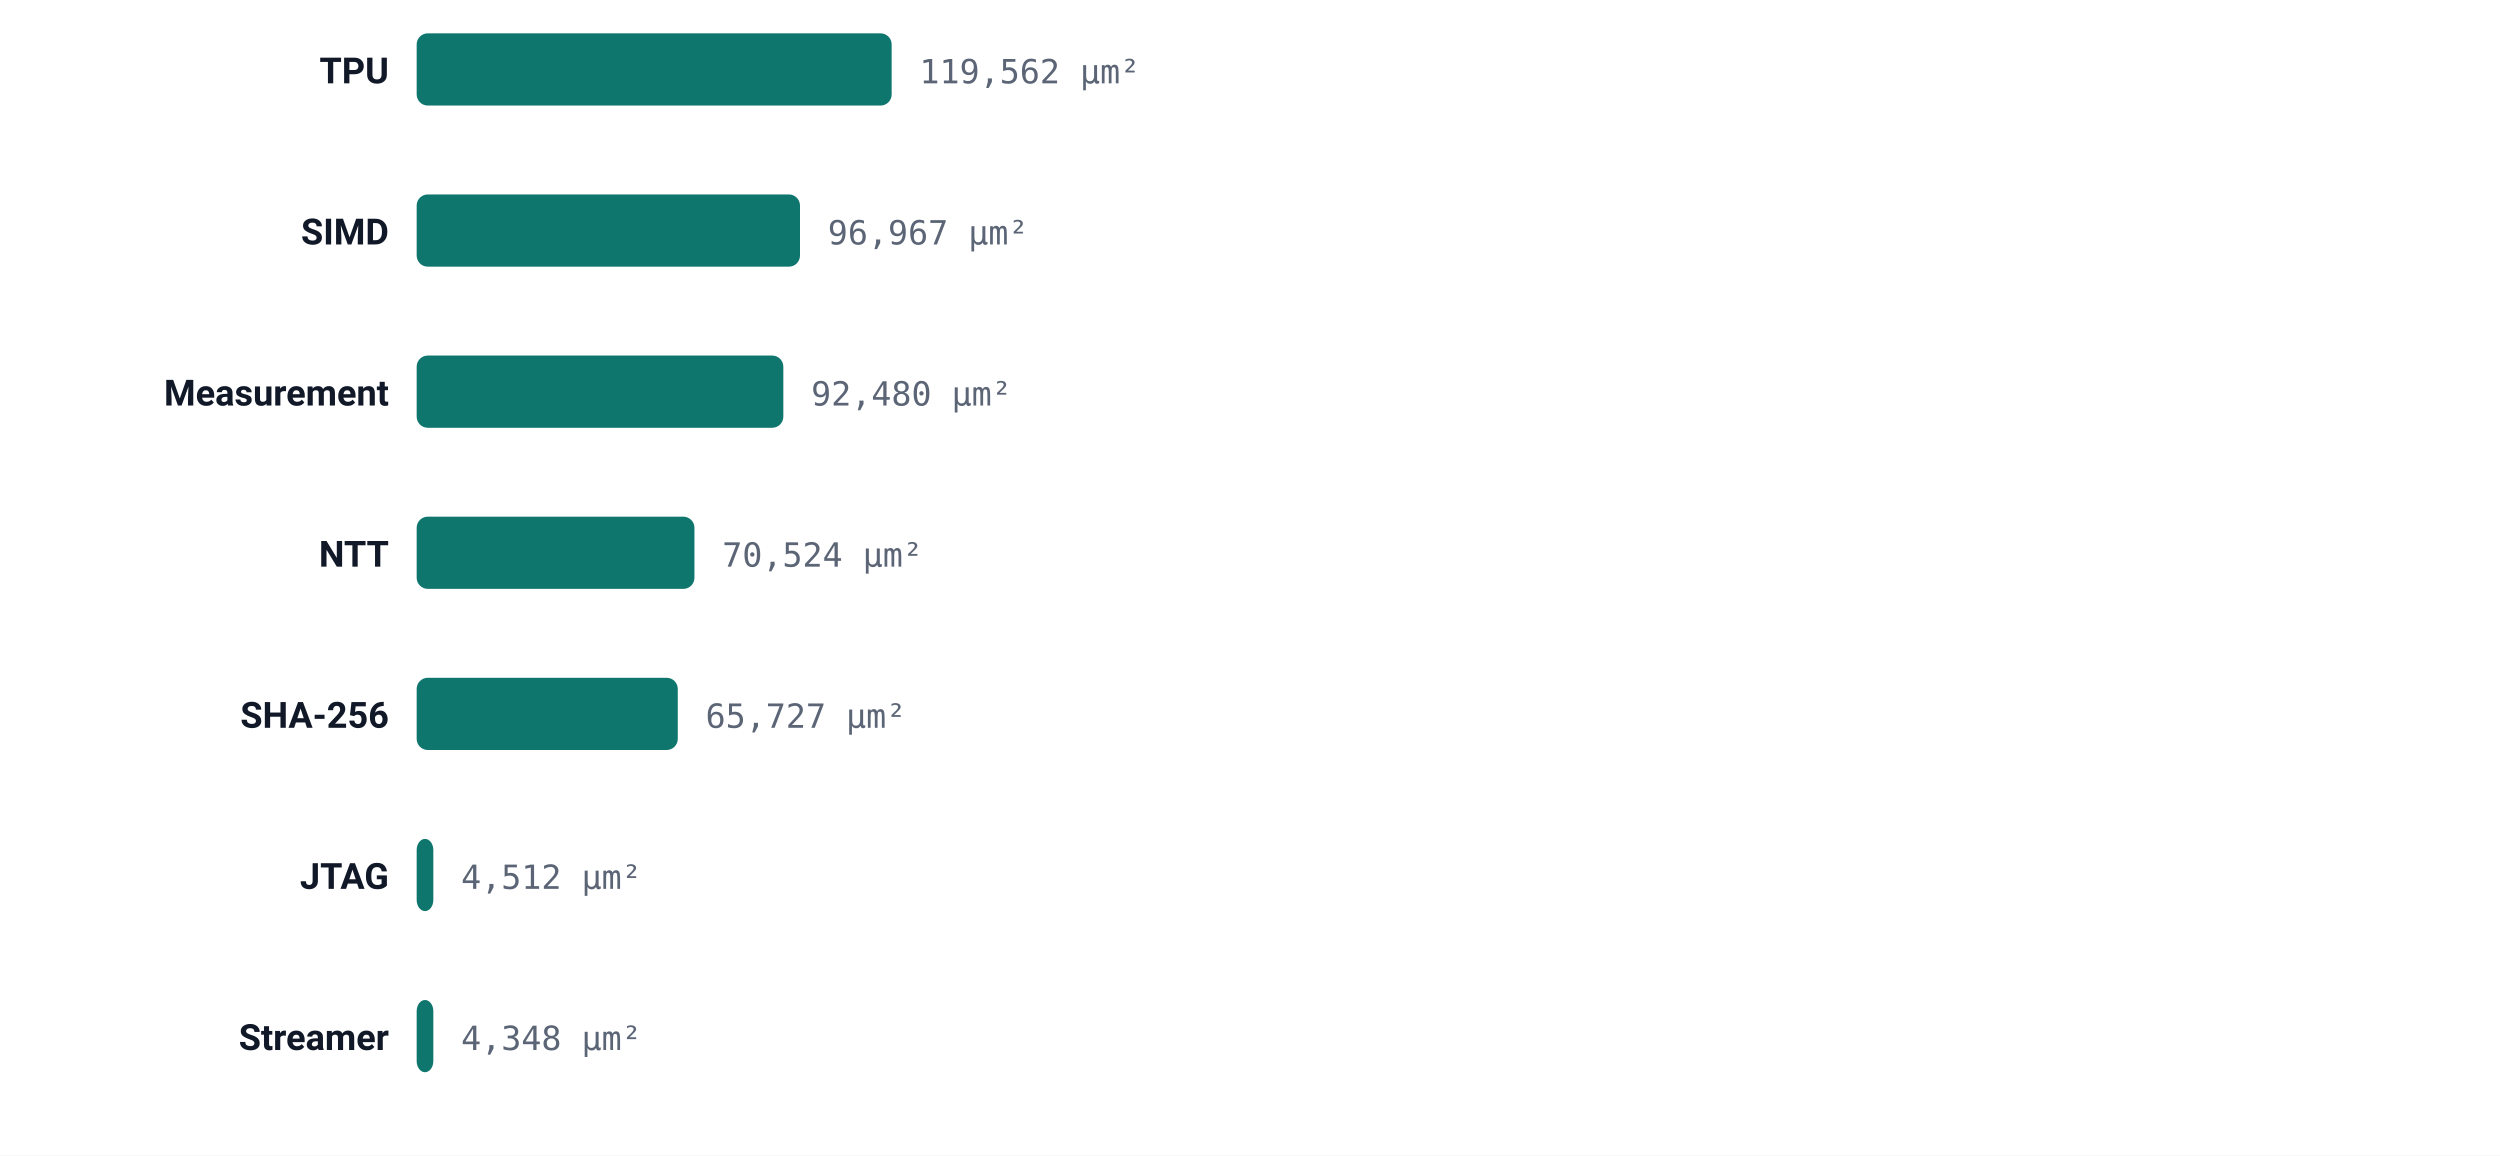
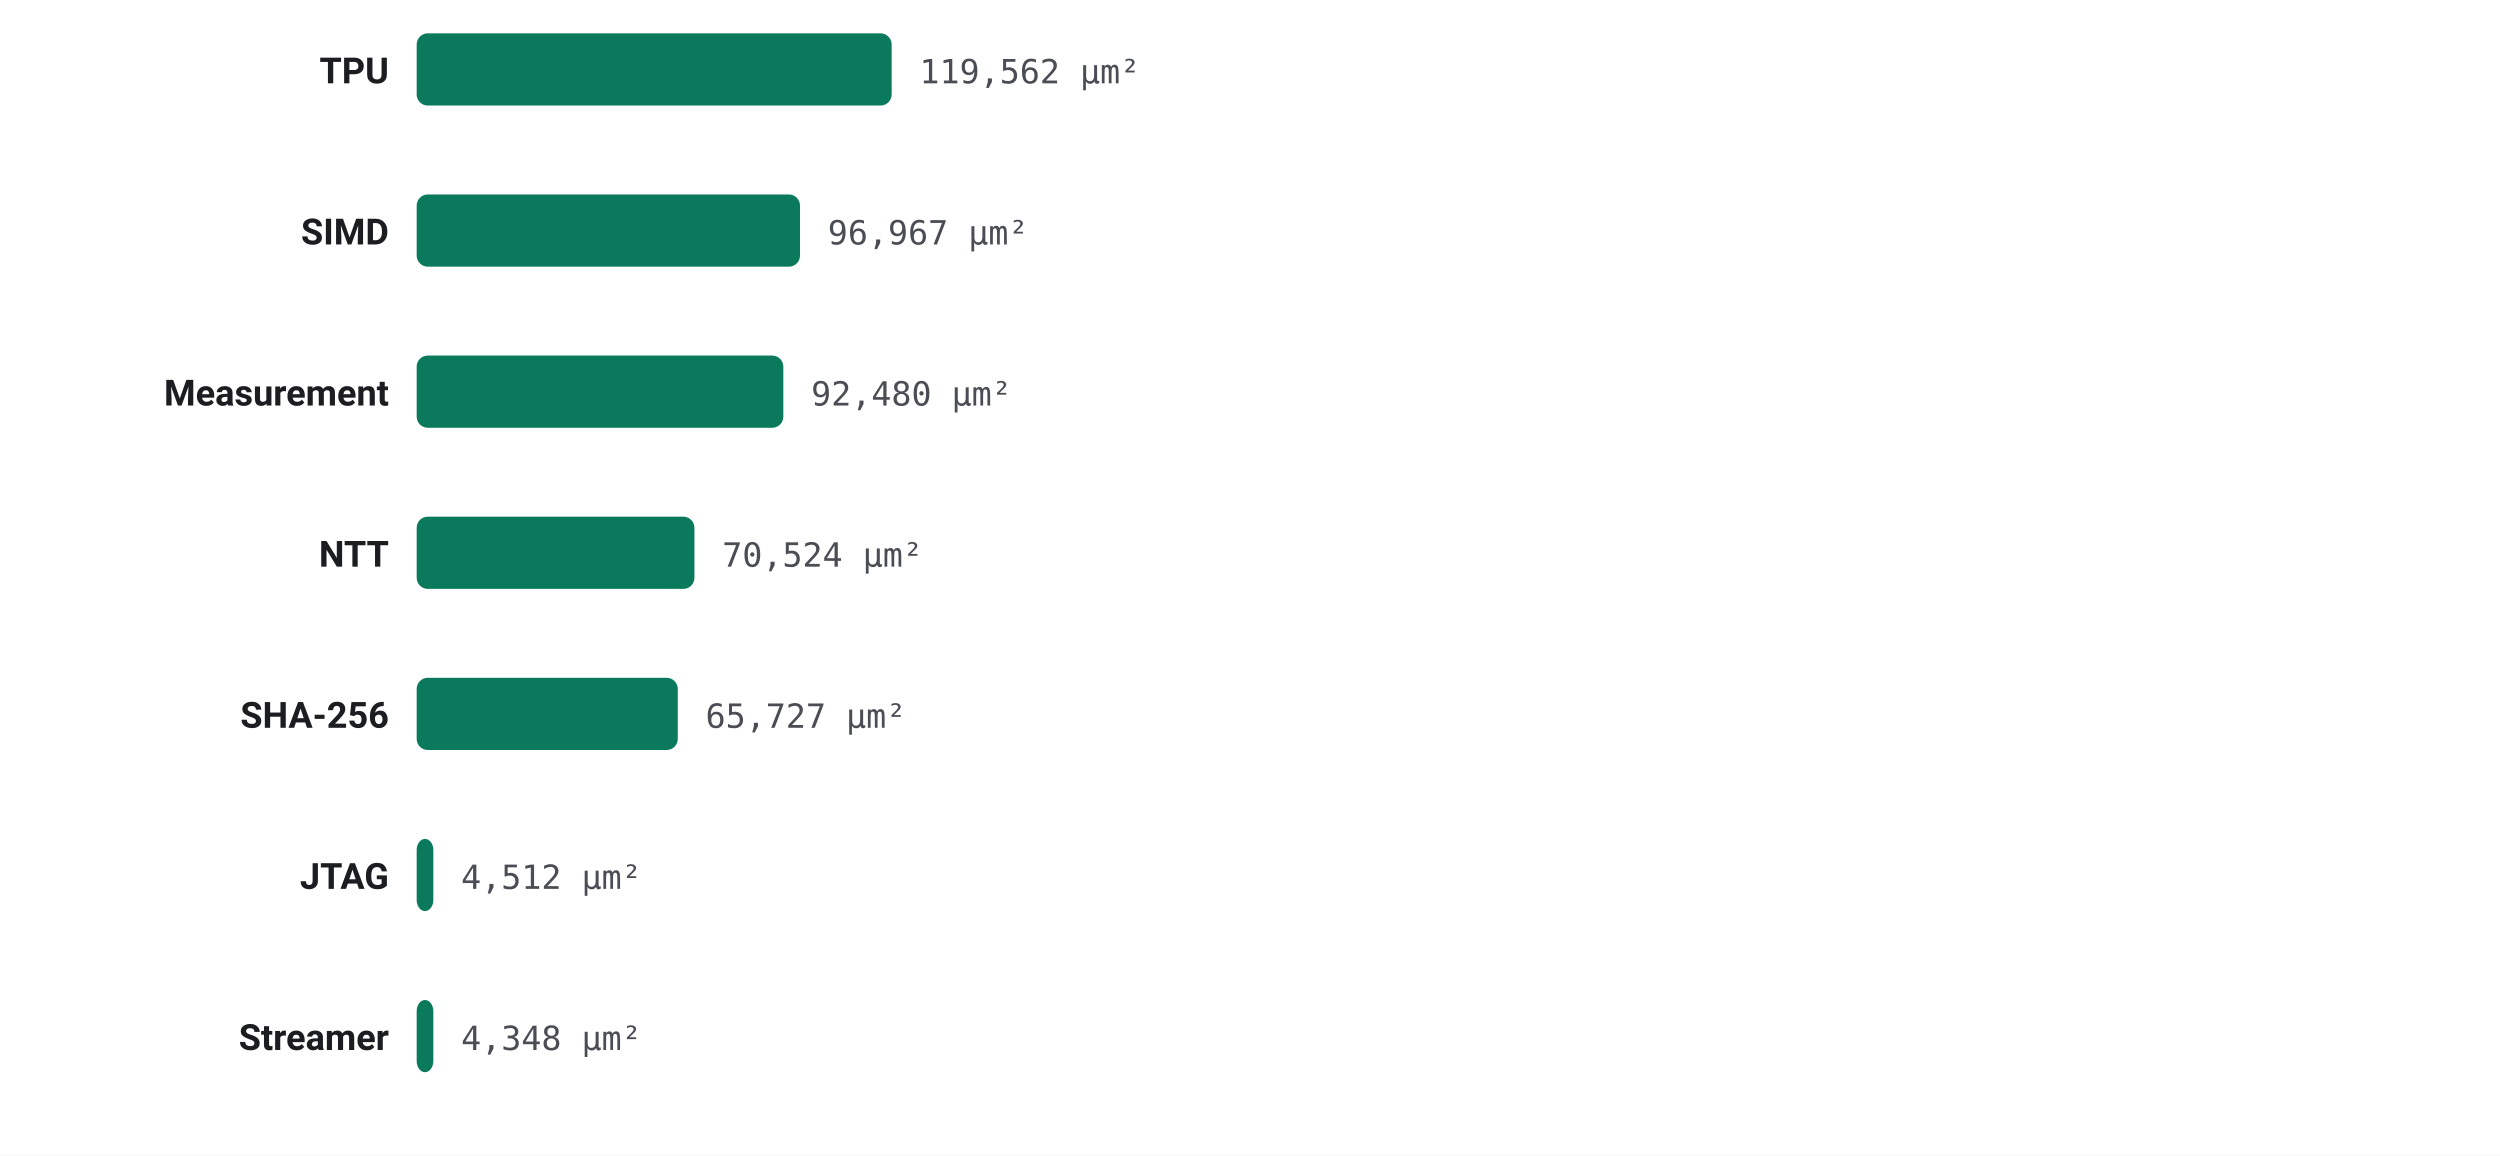
<svg xmlns="http://www.w3.org/2000/svg" viewBox="0 0 900 416" role="img" aria-label="Standard cell area by block">
-   <style>.node rect{fill:#f3f6fa;stroke:#d6dce5;stroke-width:1.5}.n-label{font-family:ui-sans-serif,system-ui,-apple-system,'Segoe UI',Roboto,sans-serif;font-size:14px;font-weight:600;fill:#111827;text-anchor:middle}.n-sub{font-family:ui-monospace,SFMono-Regular,Menlo,Consolas,monospace;font-size:11px;fill:#5b6576;text-anchor:middle}.edge{fill:none;stroke:#9aa6b6;stroke-width:1.5}.edge-label{font-family:ui-monospace,SFMono-Regular,Menlo,Consolas,monospace;font-size:10px;fill:#5b6576;text-anchor:middle}.bar rect{fill:#0f766e}.b-name{font-family:ui-sans-serif,system-ui,-apple-system,'Segoe UI',Roboto,sans-serif;font-size:13px;font-weight:600;fill:#111827;text-anchor:end}.b-val{font-family:ui-monospace,SFMono-Regular,Menlo,Consolas,monospace;font-size:12px;fill:#5b6576}</style>
+   <style>.node rect{fill:#fbf9f3;stroke:#d6cfbf;stroke-width:1.5}.n-label{font-family:ui-sans-serif,system-ui,-apple-system,'Segoe UI',Roboto,sans-serif;font-size:14px;font-weight:600;fill:#1c1d21;text-anchor:middle}.n-sub{font-family:ui-monospace,SFMono-Regular,Menlo,Consolas,monospace;font-size:11px;fill:#4b4d55;text-anchor:middle}.edge{fill:none;stroke:#6b6d74;stroke-width:1.5}.edge-label{font-family:ui-monospace,SFMono-Regular,Menlo,Consolas,monospace;font-size:10px;fill:#4b4d55;text-anchor:middle}.bar rect{fill:#0b7a5c}.b-name{font-family:ui-sans-serif,system-ui,-apple-system,'Segoe UI',Roboto,sans-serif;font-size:13px;font-weight:600;fill:#1c1d21;text-anchor:end}.b-val{font-family:ui-monospace,SFMono-Regular,Menlo,Consolas,monospace;font-size:12px;fill:#4b4d55}</style>
  <rect width="100%" height="100%" fill="#ffffff" />
  <g class="bar">
    <rect x="150" y="12" width="171" height="26" rx="4" />
    <text class="b-name" x="140" y="30">TPU</text>
    <text class="b-val" x="331" y="30">119,562 µm²</text>
  </g>
  <g class="bar">
    <rect x="150" y="70" width="138" height="26" rx="4" />
    <text class="b-name" x="140" y="88">SIMD</text>
    <text class="b-val" x="298" y="88">96,967 µm²</text>
  </g>
  <g class="bar">
    <rect x="150" y="128" width="132" height="26" rx="4" />
    <text class="b-name" x="140" y="146">Measurement</text>
    <text class="b-val" x="292" y="146">92,480 µm²</text>
  </g>
  <g class="bar">
    <rect x="150" y="186" width="100" height="26" rx="4" />
    <text class="b-name" x="140" y="204">NTT</text>
    <text class="b-val" x="260" y="204">70,524 µm²</text>
  </g>
  <g class="bar">
    <rect x="150" y="244" width="94" height="26" rx="4" />
    <text class="b-name" x="140" y="262">SHA-256</text>
    <text class="b-val" x="254" y="262">65,727 µm²</text>
  </g>
  <g class="bar">
    <rect x="150" y="302" width="6" height="26" rx="4" />
    <text class="b-name" x="140" y="320">JTAG</text>
    <text class="b-val" x="166" y="320">4,512 µm²</text>
  </g>
  <g class="bar">
    <rect x="150" y="360" width="6" height="26" rx="4" />
    <text class="b-name" x="140" y="378">Streamer</text>
    <text class="b-val" x="166" y="378">4,348 µm²</text>
  </g>
</svg>
